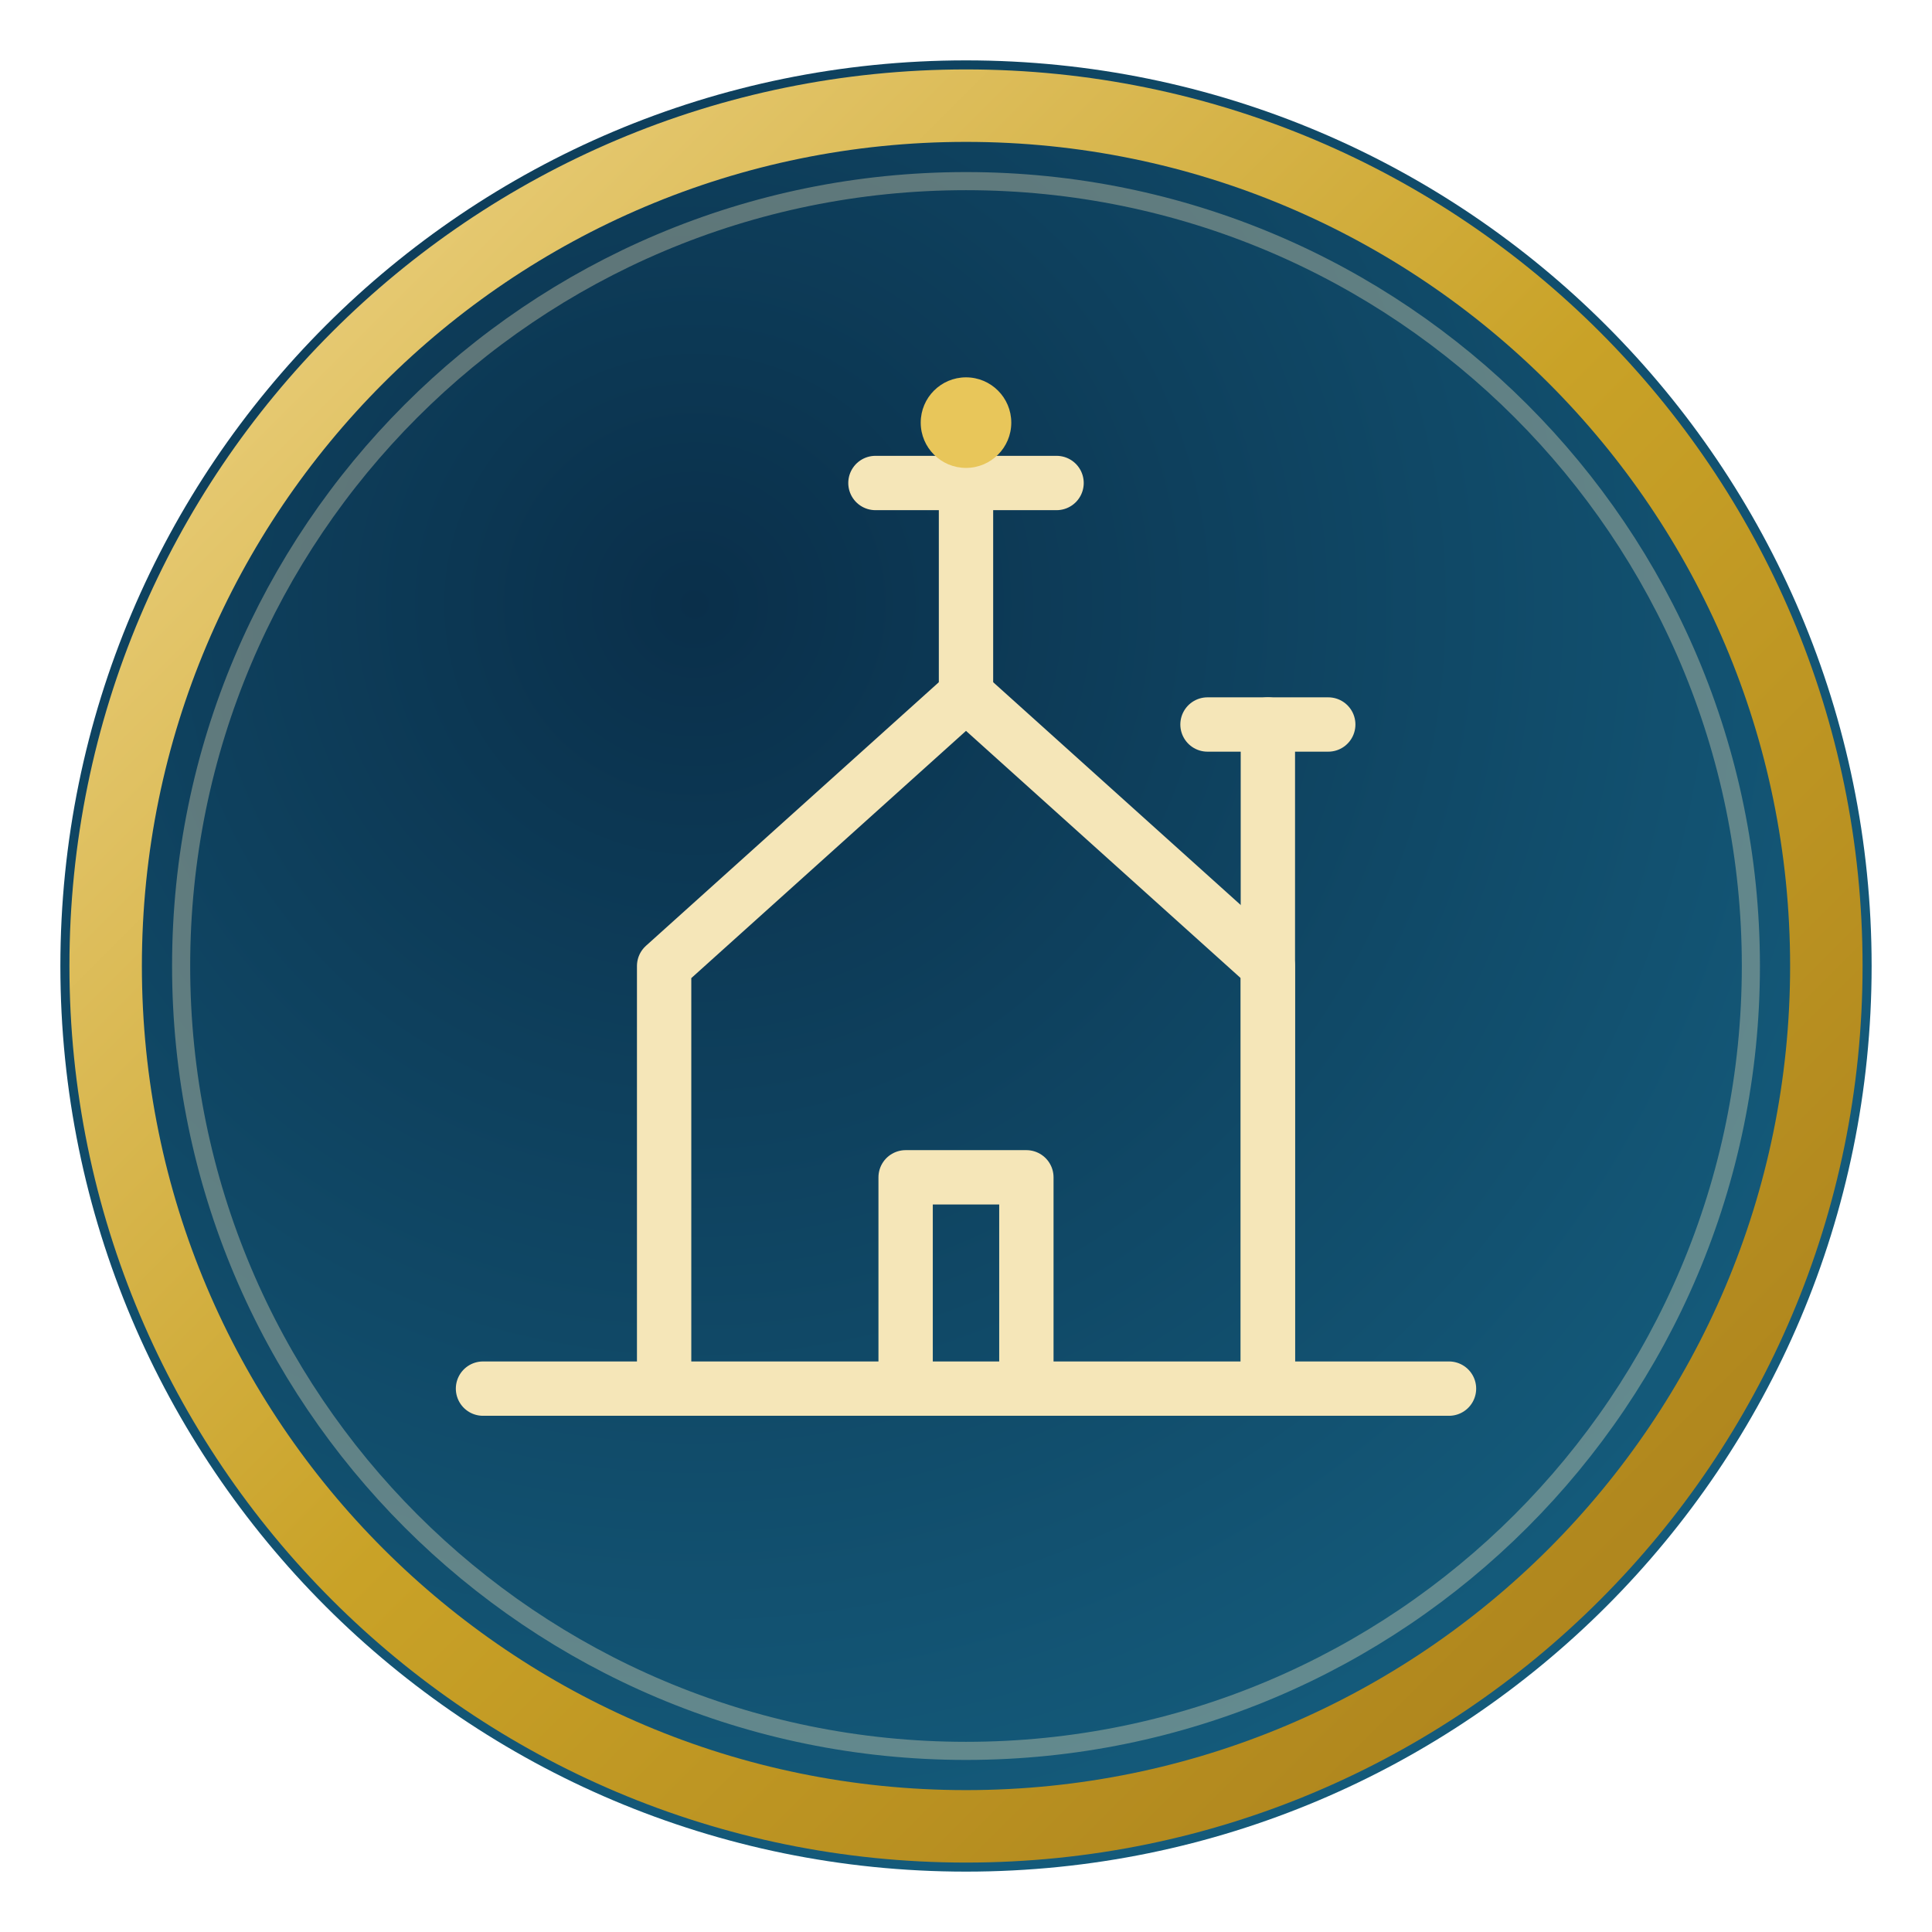
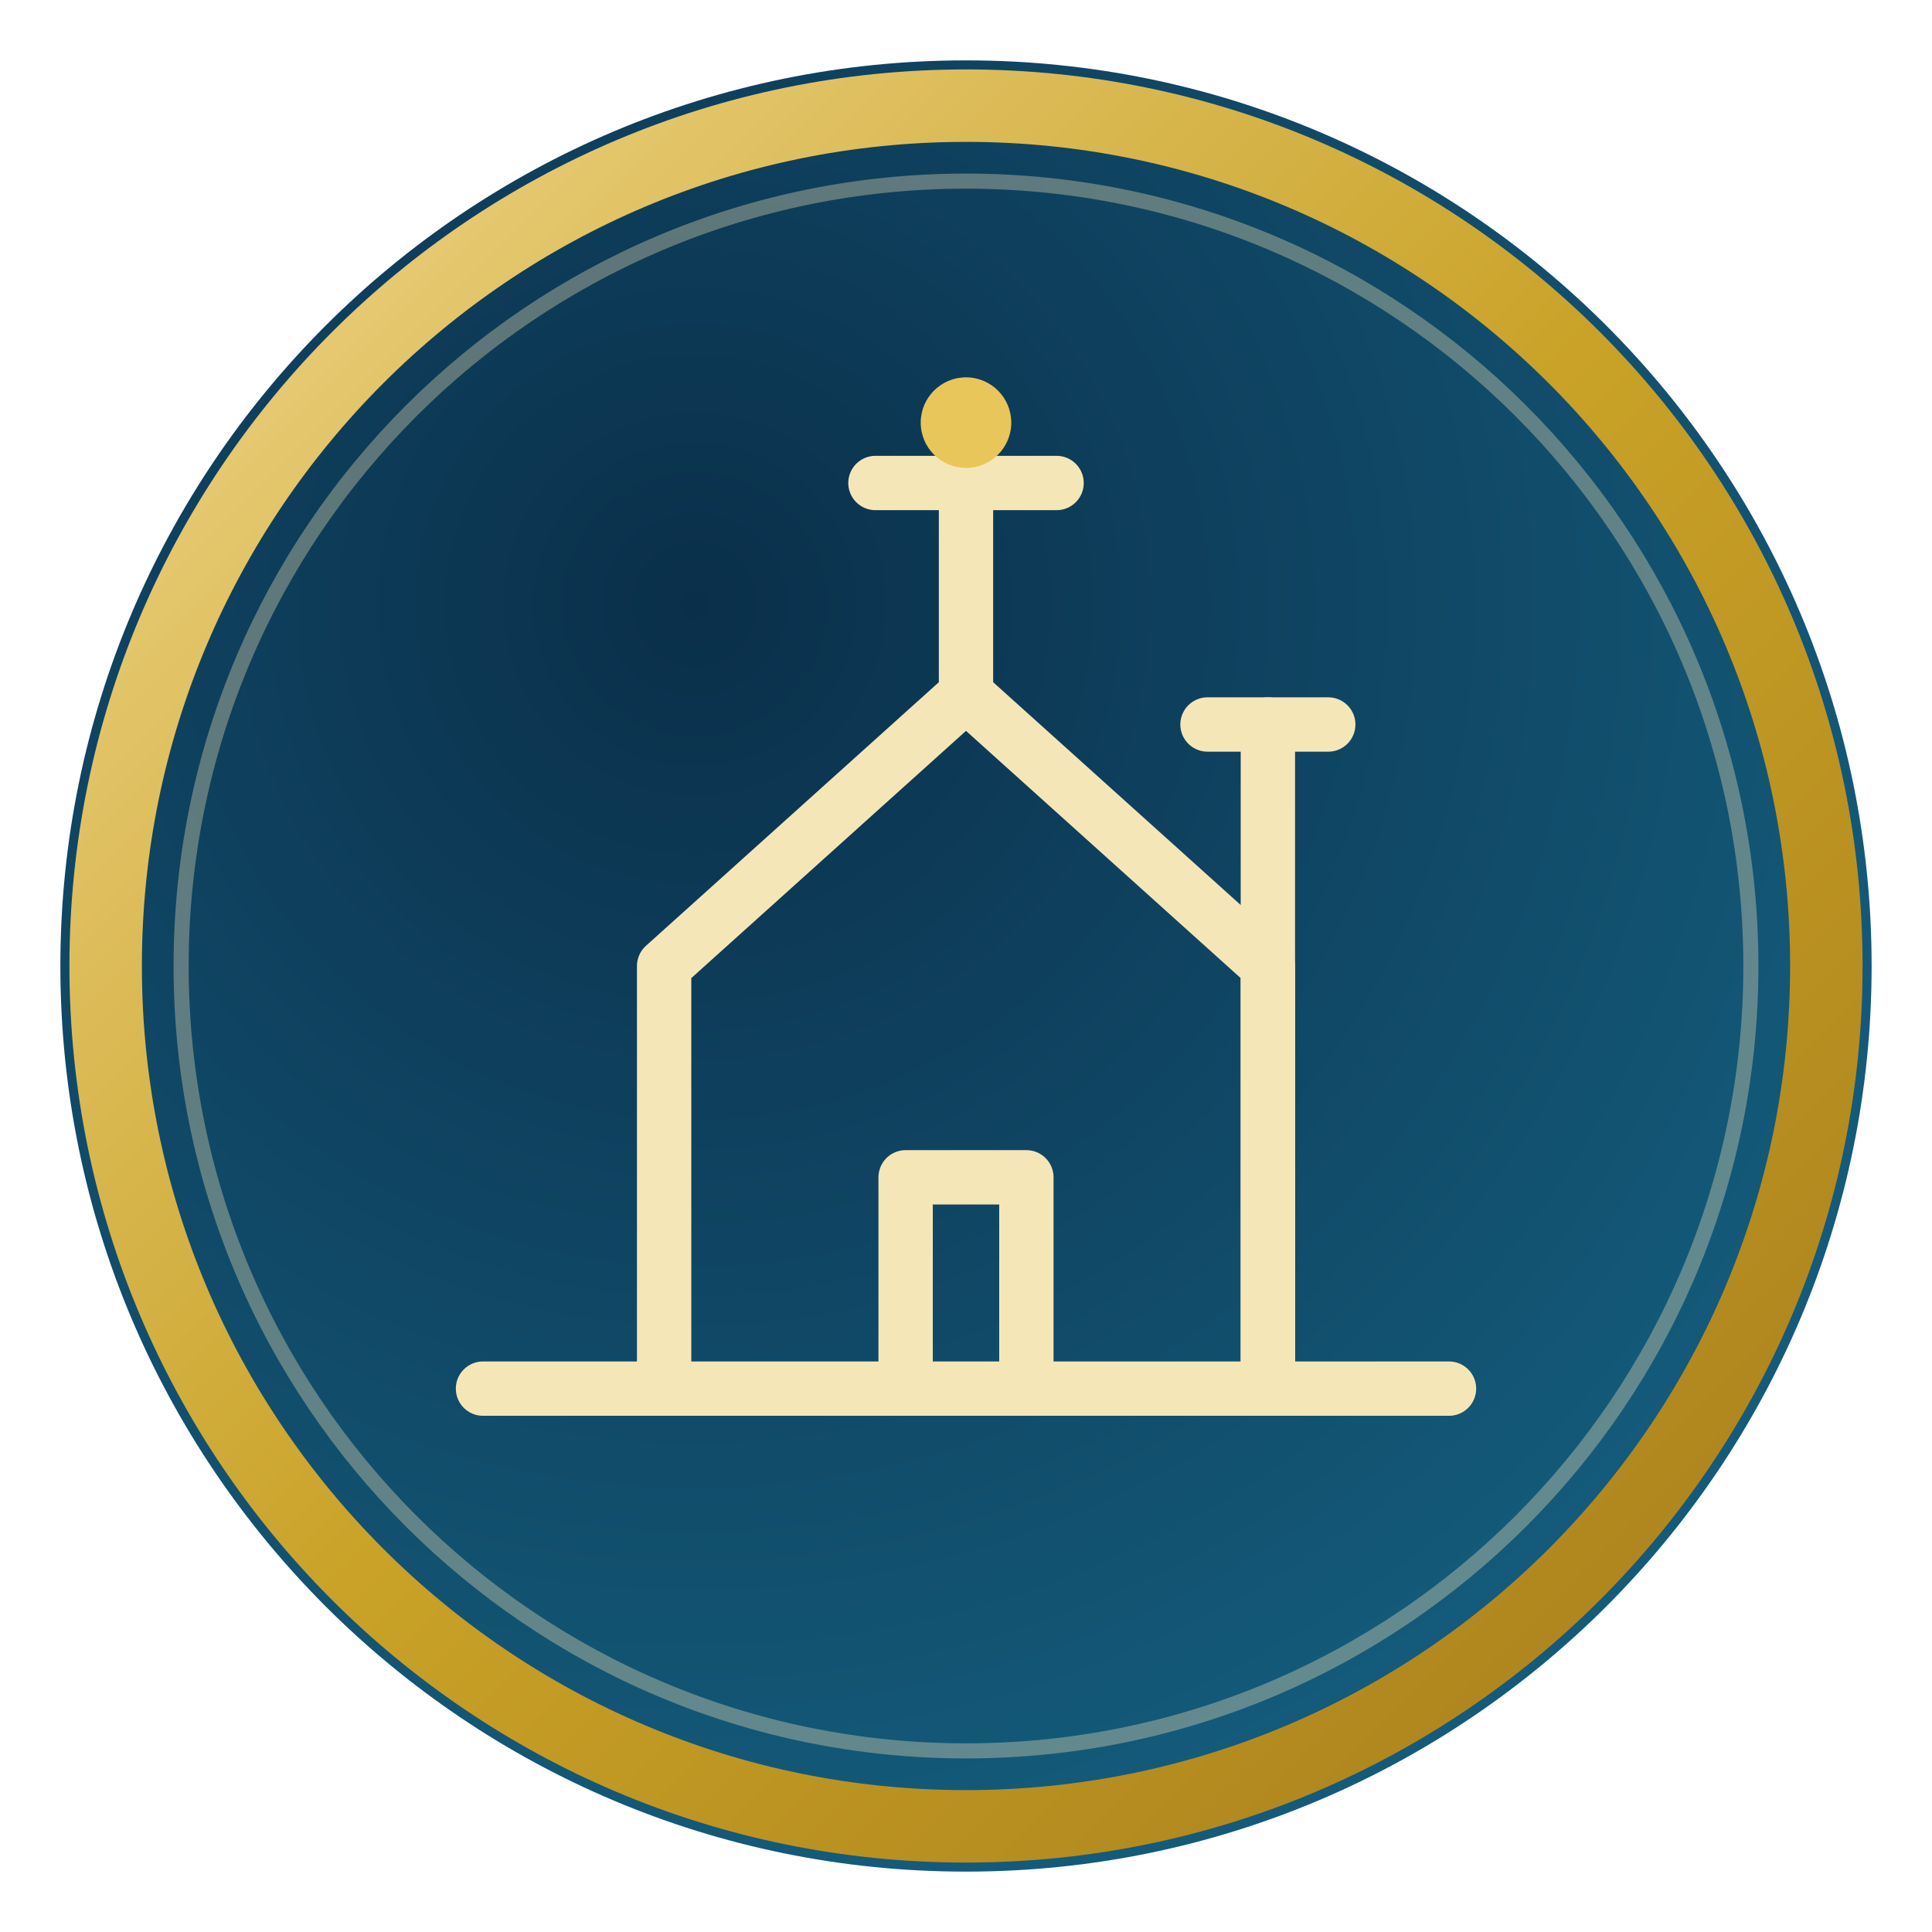
<svg xmlns="http://www.w3.org/2000/svg" viewBox="0 0 64 64">
  <defs>
    <radialGradient id="g" cx="35%" cy="30%" r="70%">
      <stop offset="0%" stop-color="#0a2f4a" />
      <stop offset="100%" stop-color="#145a7a" />
    </radialGradient>
    <linearGradient id="gold" x1="0" y1="0" x2="1" y2="1">
      <stop offset="0%" stop-color="#f0d78c" />
      <stop offset="50%" stop-color="#c9a227" />
      <stop offset="100%" stop-color="#a67c1a" />
    </linearGradient>
  </defs>
  <circle cx="32" cy="32" r="30" fill="url(#g)" />
  <circle cx="32" cy="32" r="28.5" fill="none" stroke="url(#gold)" stroke-width="2.4" />
-   <circle cx="32" cy="32" r="26" fill="none" stroke="#f5e6b8" stroke-width="0.6" opacity="0.35" />
+   <circle cx="32" cy="32" r="26" fill="none" stroke="#f5e6b8" stroke-width="0.5" opacity="0.35" />
  <path fill="none" stroke="#f5e6b8" stroke-width="1.8" stroke-linecap="round" stroke-linejoin="round" d="M16 46h32" />
  <path fill="none" stroke="#f5e6b8" stroke-width="1.8" stroke-linecap="round" stroke-linejoin="round" d="M22 46V32l10-9 10 9v14" />
  <path fill="none" stroke="#f5e6b8" stroke-width="1.8" stroke-linecap="round" stroke-linejoin="round" d="M30 46v-7h4v7" />
  <path fill="none" stroke="#f5e6b8" stroke-width="1.8" stroke-linecap="round" stroke-linejoin="round" d="M32 23V16" />
  <path fill="none" stroke="#f5e6b8" stroke-width="1.8" stroke-linecap="round" stroke-linejoin="round" d="M29 16h6" />
  <circle fill="#e8c65a" cx="32" cy="14" r="1.5" />
  <path fill="none" stroke="#f5e6b8" stroke-width="1.8" stroke-linecap="round" stroke-linejoin="round" d="M42 46V24" />
  <path fill="none" stroke="#f5e6b8" stroke-width="1.8" stroke-linecap="round" stroke-linejoin="round" d="M40 24h4" />
</svg>
